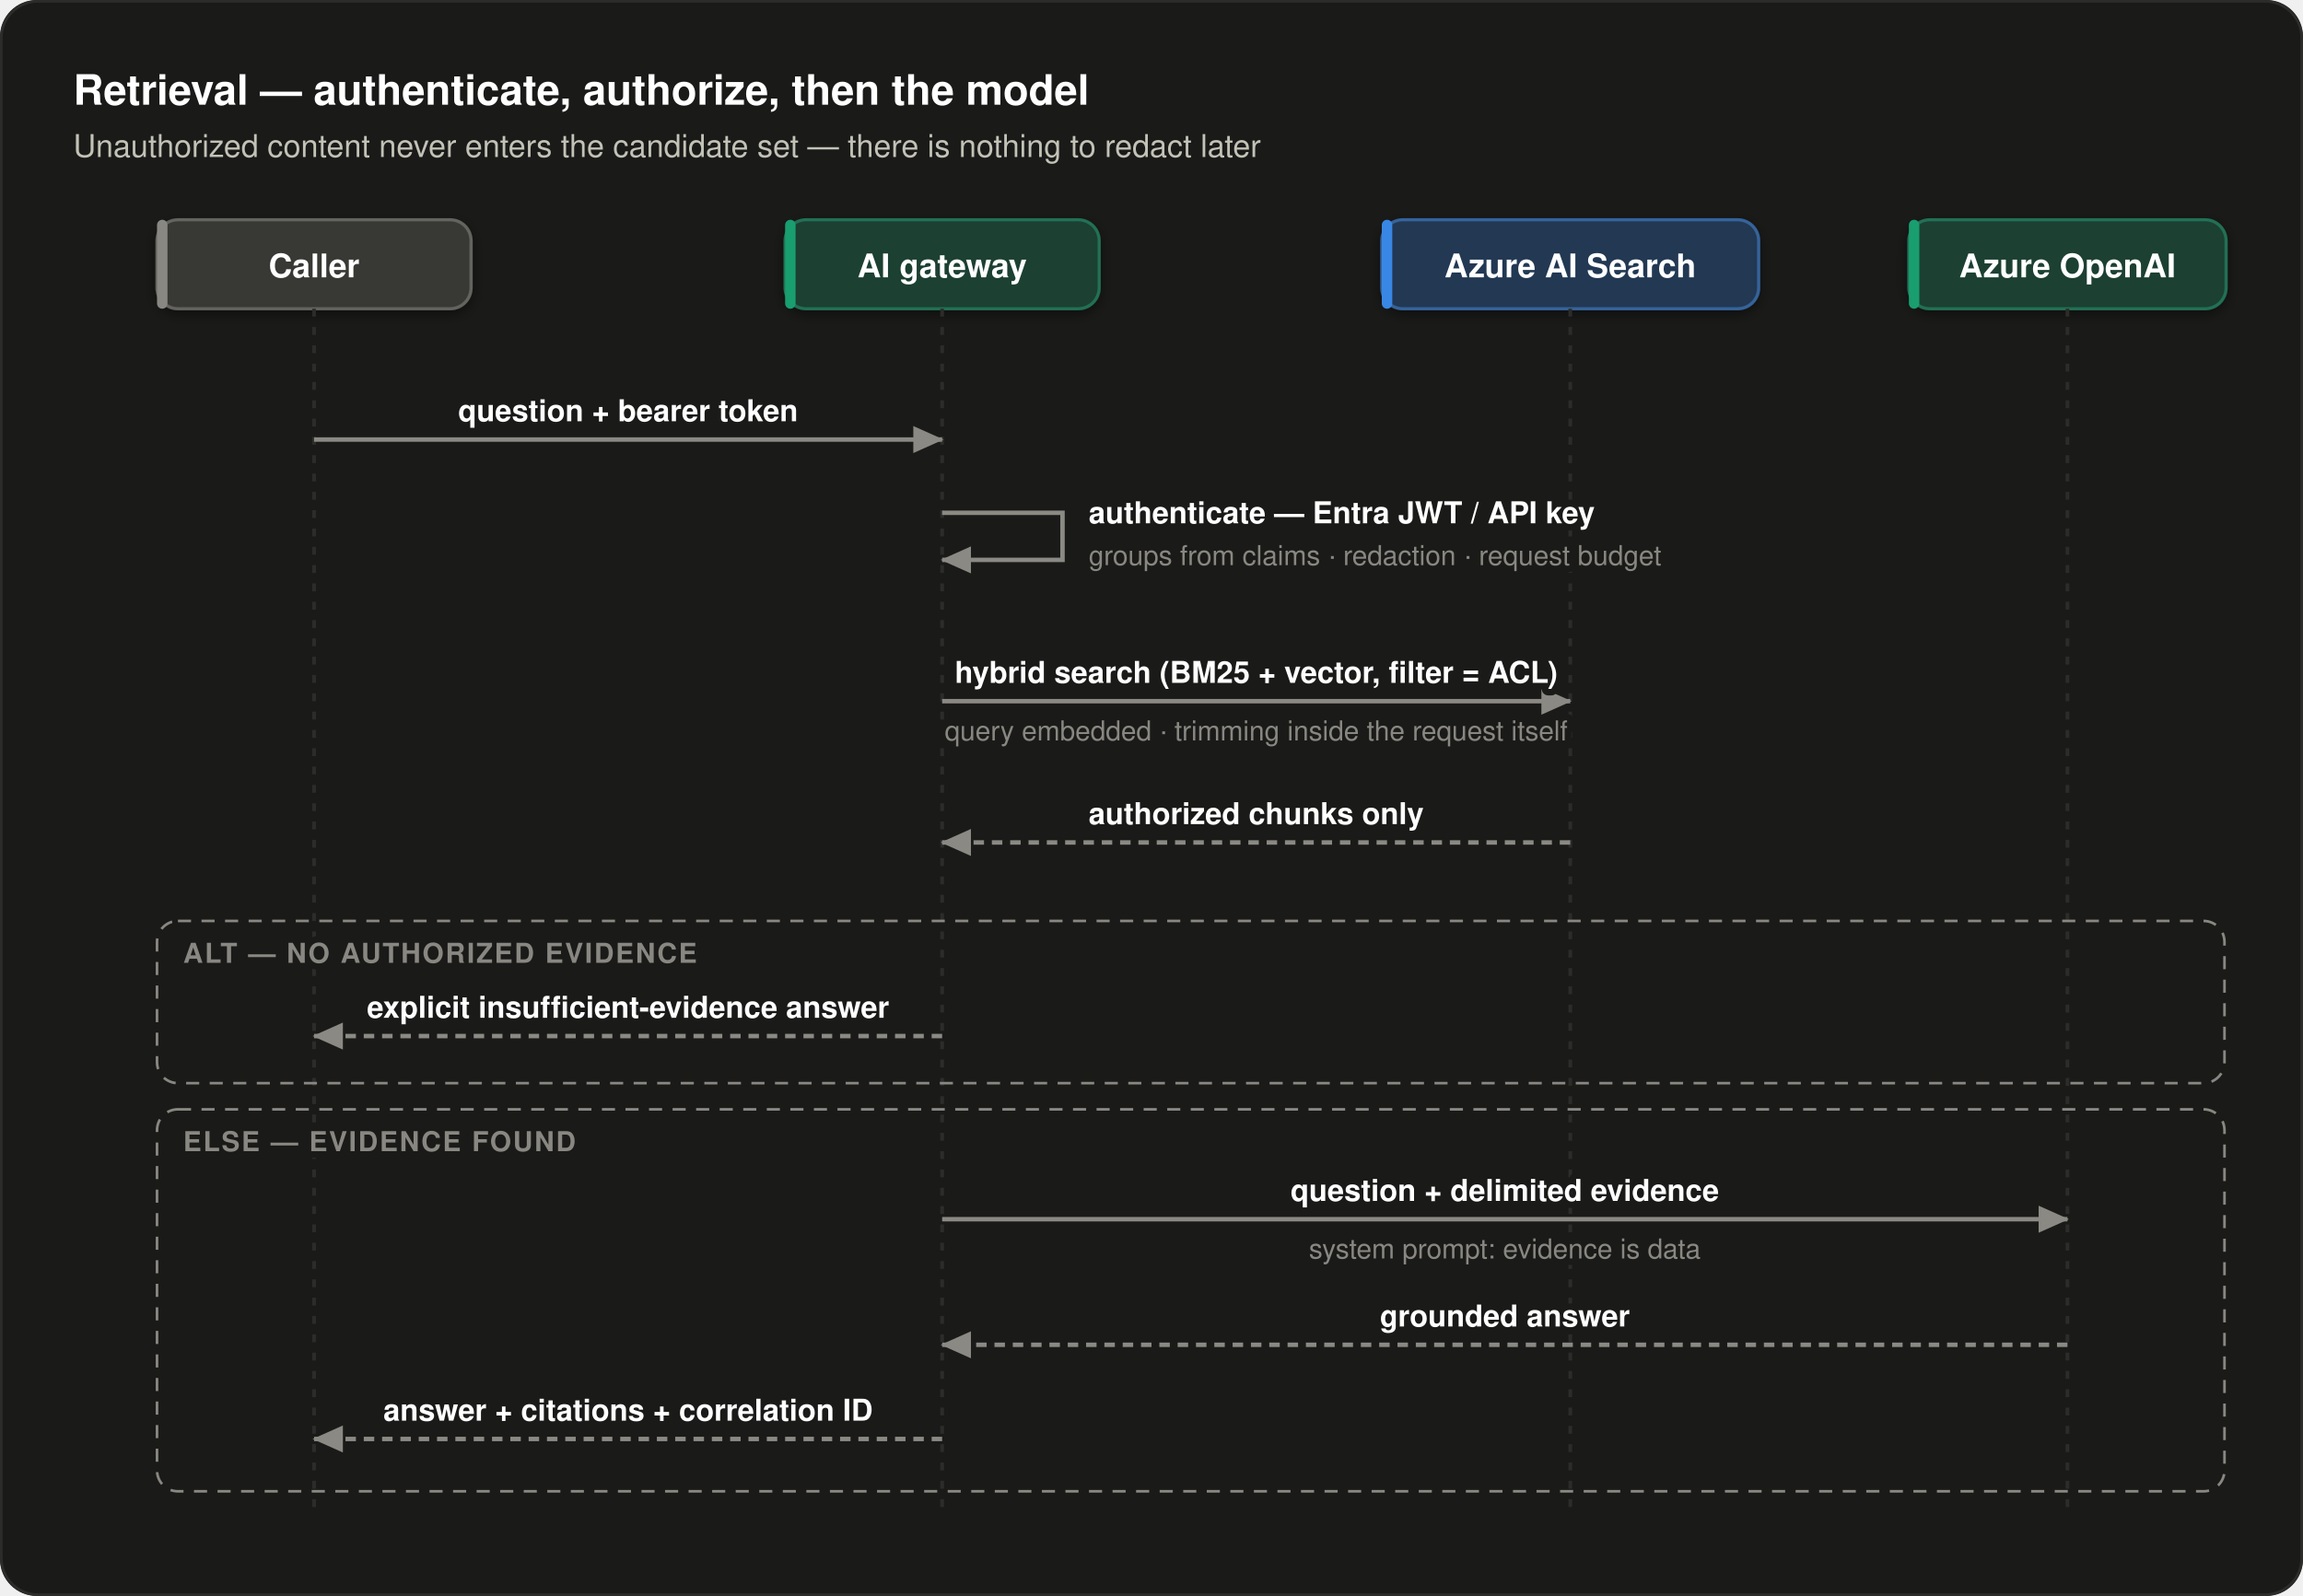
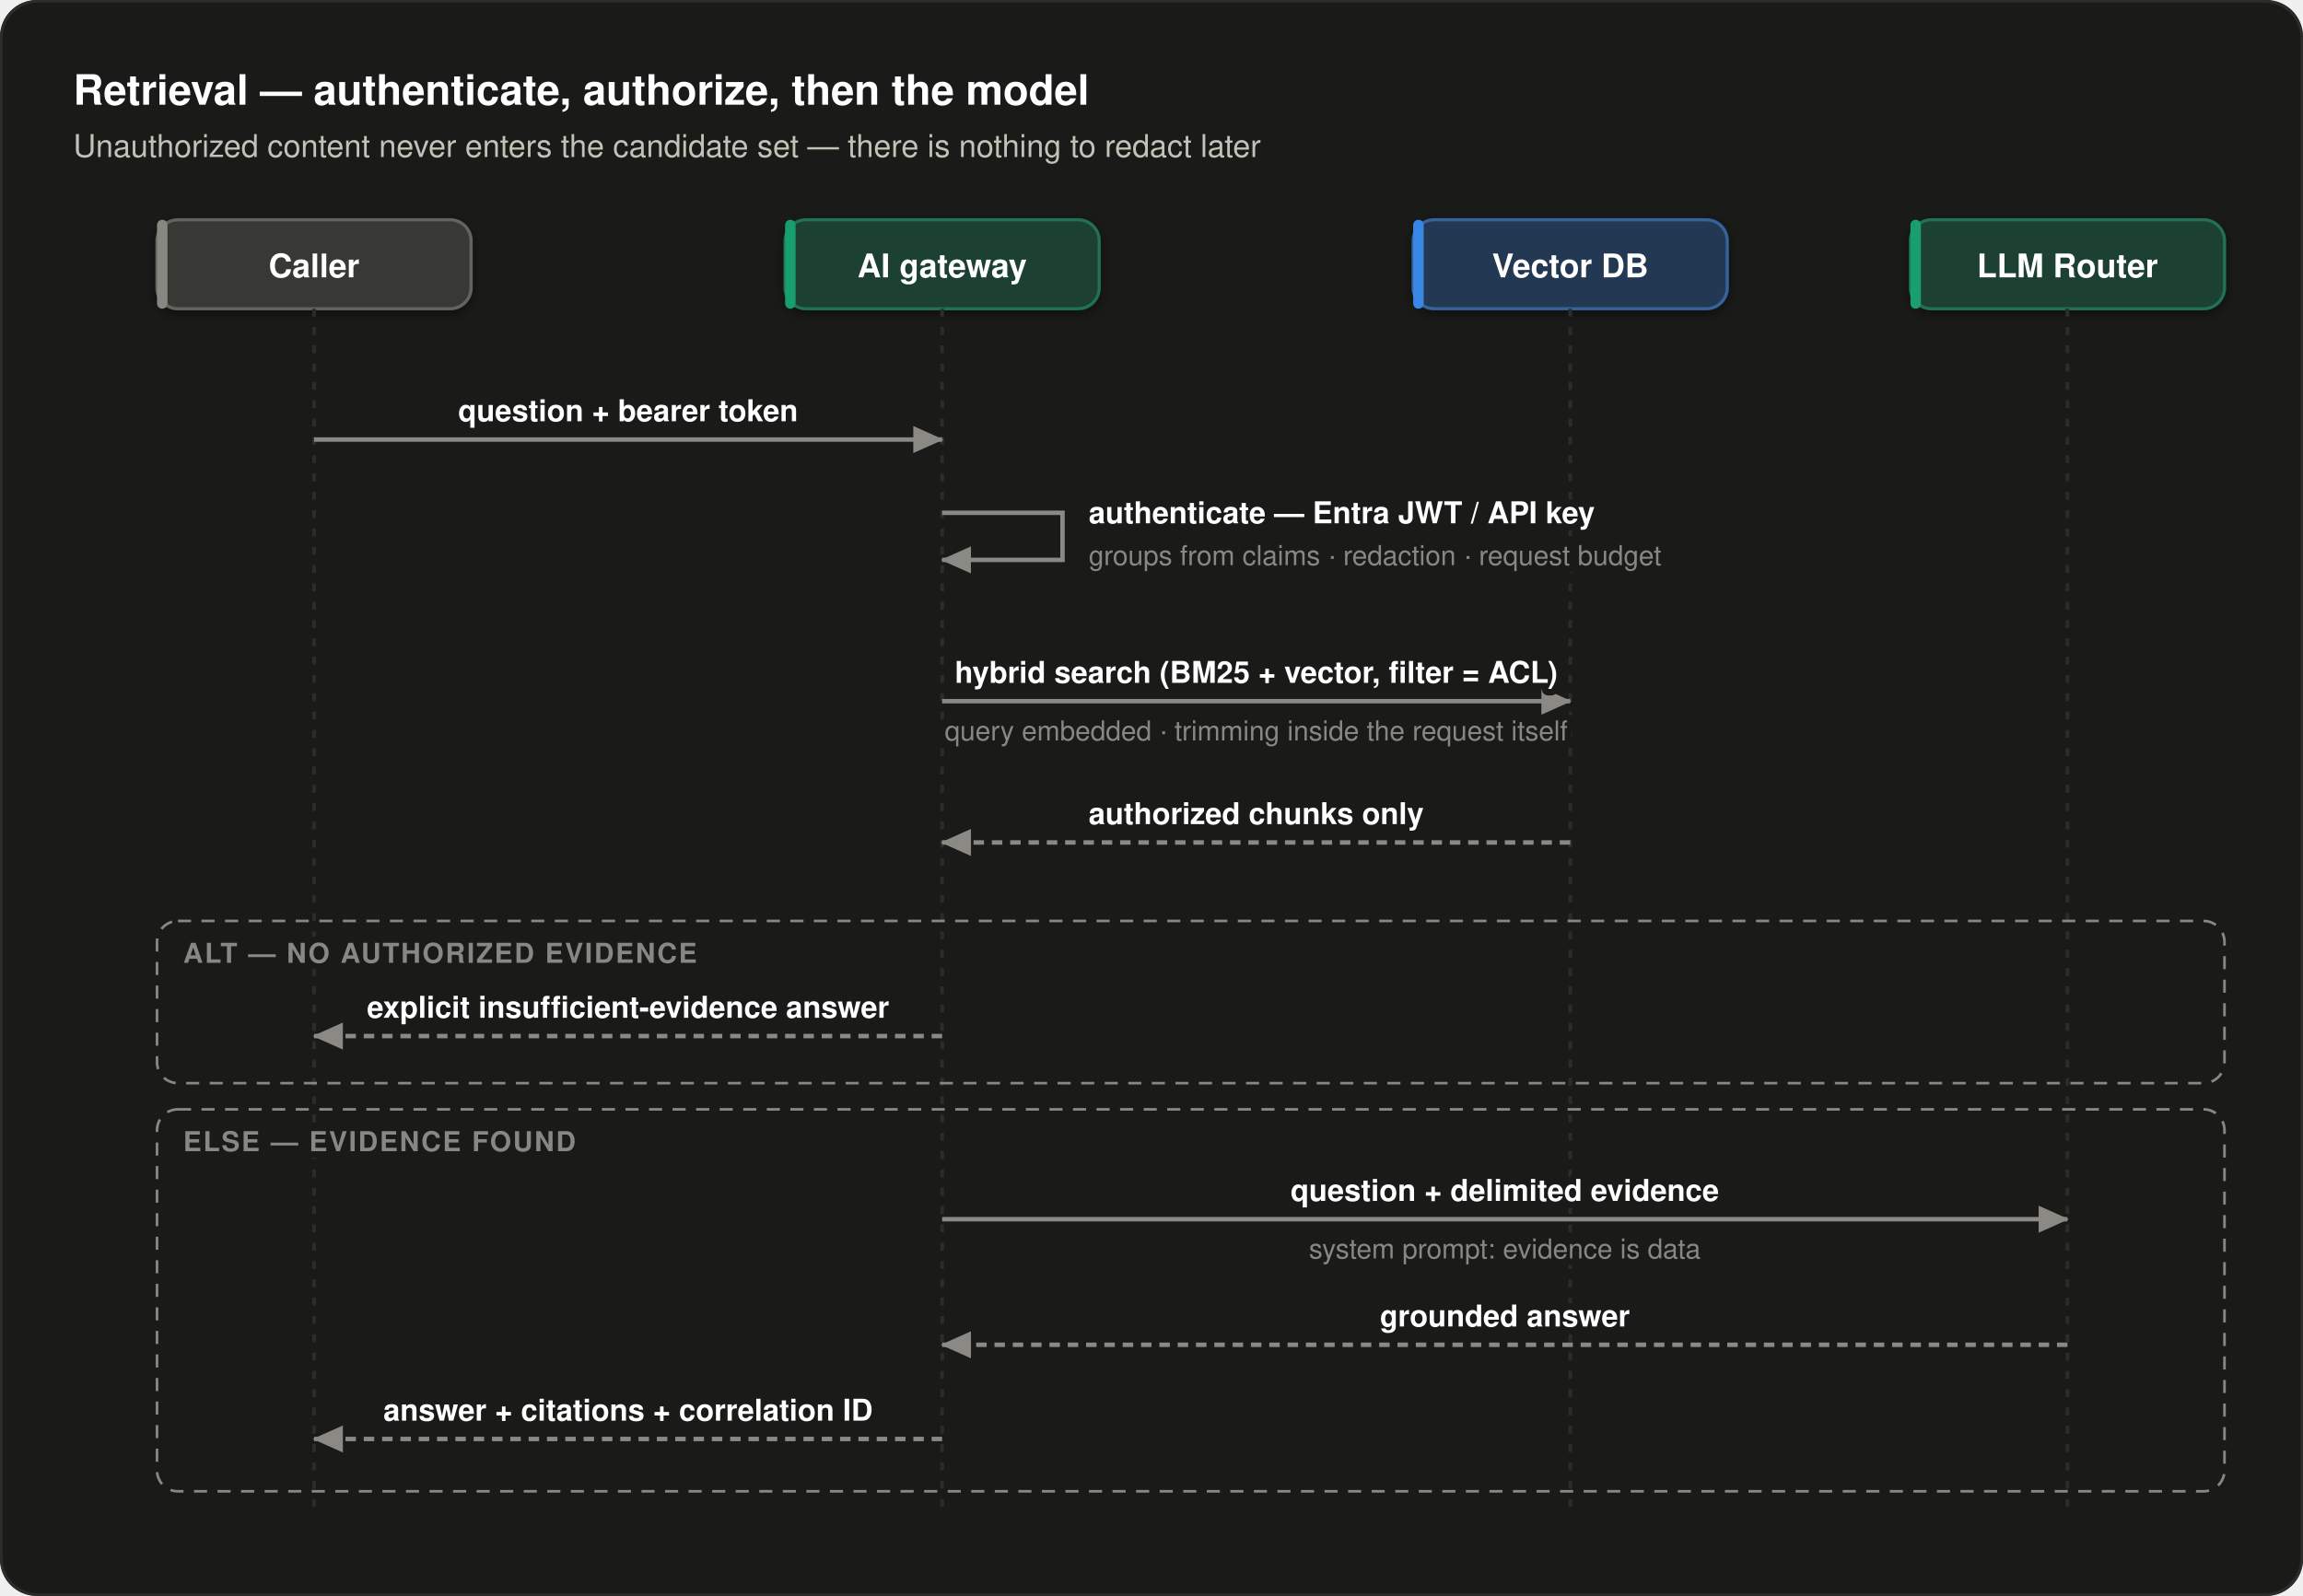
<svg xmlns="http://www.w3.org/2000/svg" viewBox="0 0 880 610" font-family="system-ui, -apple-system, 'Segoe UI', Helvetica, Arial, sans-serif" role="img" aria-label="Query path: authenticate, then compile the ACL filter into a hybrid search request so unauthorized content never reaches the model">
  <defs>
    <filter id="soft-dark" x="-12%" y="-12%" width="124%" height="130%">
      <feDropShadow dx="0" dy="1.5" stdDeviation="2.2" flood-color="#000000" flood-opacity="0.45" />
    </filter>
    <marker id="arrow-dark" viewBox="0 0 10 10" refX="8.6" refY="5" markerWidth="8" markerHeight="8" orient="auto-start-reverse">
      <path d="M 0.5 1.2 L 9 5 L 0.5 8.8 z" fill="#8b8983" />
    </marker>
    <marker id="arrow-good-dark" viewBox="0 0 10 10" refX="8.6" refY="5" markerWidth="8" markerHeight="8" orient="auto-start-reverse">
      <path d="M 0.5 1.2 L 9 5 L 0.5 8.8 z" fill="#0ca30c" />
    </marker>
    <marker id="arrow-bad-dark" viewBox="0 0 10 10" refX="8.6" refY="5" markerWidth="8" markerHeight="8" orient="auto-start-reverse">
      <path d="M 0.5 1.2 L 9 5 L 0.5 8.8 z" fill="#e66767" />
    </marker>
    <marker id="arrow-warn-dark" viewBox="0 0 10 10" refX="8.6" refY="5" markerWidth="8" markerHeight="8" orient="auto-start-reverse">
      <path d="M 0.5 1.2 L 9 5 L 0.5 8.8 z" fill="#ec835a" />
    </marker>
  </defs>
  <rect x="0" y="0" width="880" height="610" rx="14" fill="#1a1a19" />
  <rect x="0.5" y="0.5" width="879" height="609" rx="14" fill="none" stroke="#2c2c2a" stroke-width="1" />
  <text x="28" y="40" font-size="16" text-anchor="start" fill="#ffffff" font-weight="700">Retrieval — authenticate, authorize, then the model</text>
  <text x="28" y="60" font-size="12" text-anchor="start" fill="#c3c2b7" font-weight="normal">Unauthorized content never enters the candidate set — there is nothing to redact later</text>
  <rect x="60.0" y="84" width="120" height="34" rx="8" fill="#393936" stroke="#64635e" stroke-width="1.2" filter="url(#soft-dark)" />
  <rect x="60.0" y="84" width="4" height="34" rx="2" fill="#898781" />
  <text x="120" y="106" font-size="12.5" text-anchor="middle" fill="#ffffff" font-weight="600">Caller</text>
  <line x1="120" y1="118" x2="120" y2="580" stroke="#2c2c2a" stroke-width="1.4" stroke-dasharray="3 4" />
  <rect x="300.0" y="84" width="120" height="34" rx="8" fill="#1a3f31" stroke="#217054" stroke-width="1.2" filter="url(#soft-dark)" />
  <rect x="300.0" y="84" width="4" height="34" rx="2" fill="#199e70" />
  <text x="360" y="106" font-size="12.5" text-anchor="middle" fill="#ffffff" font-weight="600">AI gateway</text>
  <line x1="360" y1="118" x2="360" y2="580" stroke="#2c2c2a" stroke-width="1.4" stroke-dasharray="3 4" />
-   <rect x="528.0" y="84" width="144.0" height="34" rx="8" fill="#233952" stroke="#34639a" stroke-width="1.2" filter="url(#soft-dark)" />
-   <rect x="528.0" y="84" width="4" height="34" rx="2" fill="#3987e5" />
-   <text x="600" y="106" font-size="12.5" text-anchor="middle" fill="#ffffff" font-weight="600">Azure AI Search</text>
+   <rect x="540.0" y="84" width="120" height="34" rx="8" fill="#233952" stroke="#34639a" stroke-width="1.2" filter="url(#soft-dark)" />
+   <rect x="540.0" y="84" width="4" height="34" rx="2" fill="#3987e5" />
+   <text x="600" y="106" font-size="12.5" text-anchor="middle" fill="#ffffff" font-weight="600">Vector DB</text>
  <line x1="600" y1="118" x2="600" y2="580" stroke="#2c2c2a" stroke-width="1.4" stroke-dasharray="3 4" />
-   <rect x="729.4" y="84" width="121.2" height="34" rx="8" fill="#1a3f31" stroke="#217054" stroke-width="1.2" filter="url(#soft-dark)" />
-   <rect x="729.4" y="84" width="4" height="34" rx="2" fill="#199e70" />
-   <text x="790" y="106" font-size="12.5" text-anchor="middle" fill="#ffffff" font-weight="600">Azure OpenAI</text>
+   <rect x="730.0" y="84" width="120" height="34" rx="8" fill="#1a3f31" stroke="#217054" stroke-width="1.2" filter="url(#soft-dark)" />
+   <rect x="730.0" y="84" width="4" height="34" rx="2" fill="#199e70" />
+   <text x="790" y="106" font-size="12.5" text-anchor="middle" fill="#ffffff" font-weight="600">LLM Router</text>
  <line x1="790" y1="118" x2="790" y2="580" stroke="#2c2c2a" stroke-width="1.4" stroke-dasharray="3 4" />
  <path d="M 120 168 L 360 168" fill="none" stroke="#8b8983" stroke-width="1.7" marker-end="url(#arrow-dark)" />
  <text x="240.0" y="161" font-size="11.5" text-anchor="middle" fill="#ffffff" font-weight="600" paint-order="stroke" stroke="#1a1a19" stroke-width="5" stroke-linejoin="round">question + bearer token</text>
  <path d="M 360 196 h 46 v 18 h -46" fill="none" stroke="#8b8983" stroke-width="1.7" marker-end="url(#arrow-dark)" />
  <text x="416" y="200" font-size="11.5" text-anchor="start" fill="#ffffff" font-weight="600" paint-order="stroke" stroke="#1a1a19" stroke-width="5" stroke-linejoin="round">authenticate — Entra JWT / API key</text>
  <text x="416" y="216" font-size="10.5" text-anchor="start" fill="#898781" font-weight="normal" paint-order="stroke" stroke="#1a1a19" stroke-width="5" stroke-linejoin="round">groups from claims · redaction · request budget</text>
  <path d="M 360 268 L 600 268" fill="none" stroke="#8b8983" stroke-width="1.7" marker-end="url(#arrow-dark)" />
  <text x="480.0" y="261" font-size="11.5" text-anchor="middle" fill="#ffffff" font-weight="600" paint-order="stroke" stroke="#1a1a19" stroke-width="5" stroke-linejoin="round">hybrid search (BM25 + vector, filter = ACL)</text>
  <text x="480.0" y="283" font-size="10.5" text-anchor="middle" fill="#898781" font-weight="normal" paint-order="stroke" stroke="#1a1a19" stroke-width="5" stroke-linejoin="round">query embedded · trimming inside the request itself</text>
  <path d="M 600 322 L 360 322" fill="none" stroke="#8b8983" stroke-width="1.7" stroke-dasharray="4 3" marker-end="url(#arrow-dark)" />
  <text x="480.0" y="315" font-size="11.5" text-anchor="middle" fill="#ffffff" font-weight="600" paint-order="stroke" stroke="#1a1a19" stroke-width="5" stroke-linejoin="round">authorized chunks only</text>
  <rect x="60" y="352" width="790" height="62" rx="8" fill="none" stroke="#898781" stroke-width="1" stroke-dasharray="5 4" />
  <text x="70" y="368" font-size="10.5" text-anchor="start" fill="#898781" font-weight="700" letter-spacing="0.06em" paint-order="stroke" stroke="#1a1a19" stroke-width="5" stroke-linejoin="round">ALT — NO AUTHORIZED EVIDENCE</text>
  <path d="M 360 396 L 120 396" fill="none" stroke="#8b8983" stroke-width="1.7" stroke-dasharray="4 3" marker-end="url(#arrow-dark)" />
  <text x="240.0" y="389" font-size="11.5" text-anchor="middle" fill="#ffffff" font-weight="600" paint-order="stroke" stroke="#1a1a19" stroke-width="5" stroke-linejoin="round">explicit insufficient-evidence answer</text>
  <rect x="60" y="424" width="790" height="146" rx="8" fill="none" stroke="#898781" stroke-width="1" stroke-dasharray="5 4" />
  <text x="70" y="440" font-size="10.5" text-anchor="start" fill="#898781" font-weight="700" letter-spacing="0.06em" paint-order="stroke" stroke="#1a1a19" stroke-width="5" stroke-linejoin="round">ELSE — EVIDENCE FOUND</text>
  <path d="M 360 466 L 790 466" fill="none" stroke="#8b8983" stroke-width="1.7" marker-end="url(#arrow-dark)" />
  <text x="575.0" y="459" font-size="11.5" text-anchor="middle" fill="#ffffff" font-weight="600" paint-order="stroke" stroke="#1a1a19" stroke-width="5" stroke-linejoin="round">question + delimited evidence</text>
  <text x="575.0" y="481" font-size="10.5" text-anchor="middle" fill="#898781" font-weight="normal" paint-order="stroke" stroke="#1a1a19" stroke-width="5" stroke-linejoin="round">system prompt: evidence is data</text>
  <path d="M 790 514 L 360 514" fill="none" stroke="#8b8983" stroke-width="1.7" stroke-dasharray="4 3" marker-end="url(#arrow-dark)" />
  <text x="575.0" y="507" font-size="11.5" text-anchor="middle" fill="#ffffff" font-weight="600" paint-order="stroke" stroke="#1a1a19" stroke-width="5" stroke-linejoin="round">grounded answer</text>
  <path d="M 360 550 L 120 550" fill="none" stroke="#8b8983" stroke-width="1.7" stroke-dasharray="4 3" marker-end="url(#arrow-dark)" />
  <text x="240.0" y="543" font-size="11.5" text-anchor="middle" fill="#ffffff" font-weight="600" paint-order="stroke" stroke="#1a1a19" stroke-width="5" stroke-linejoin="round">answer + citations + correlation ID</text>
</svg>
